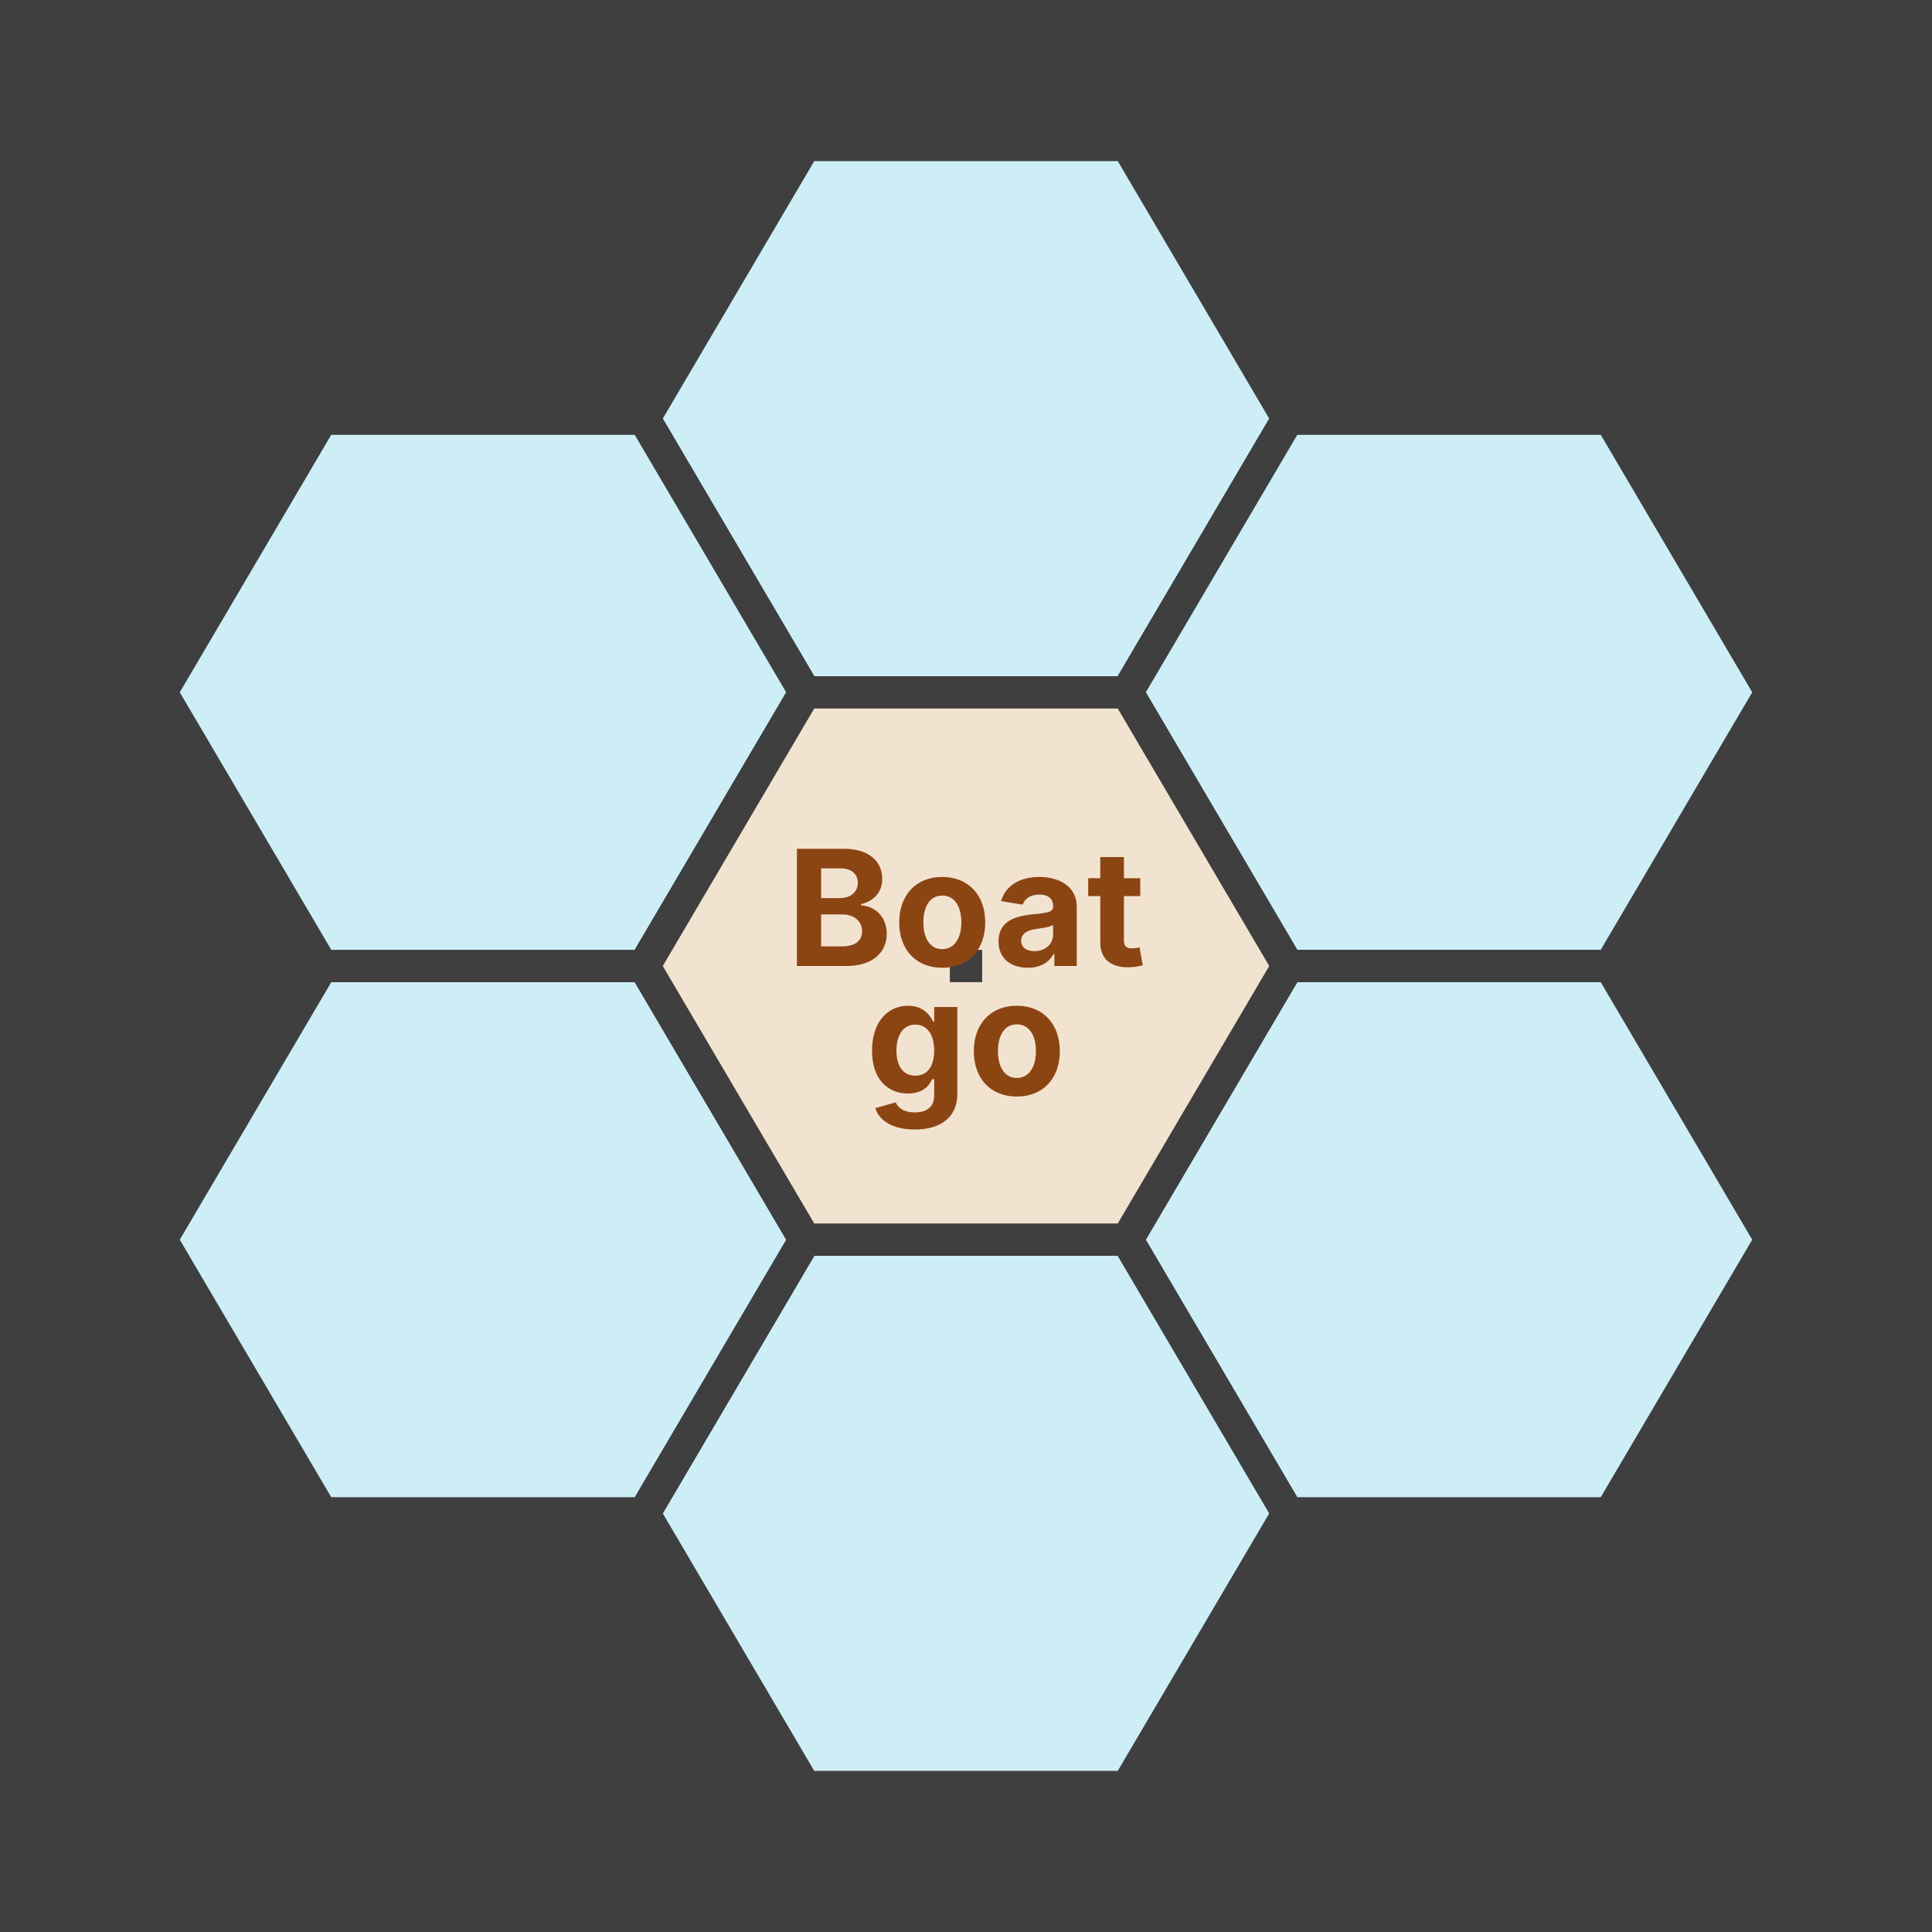
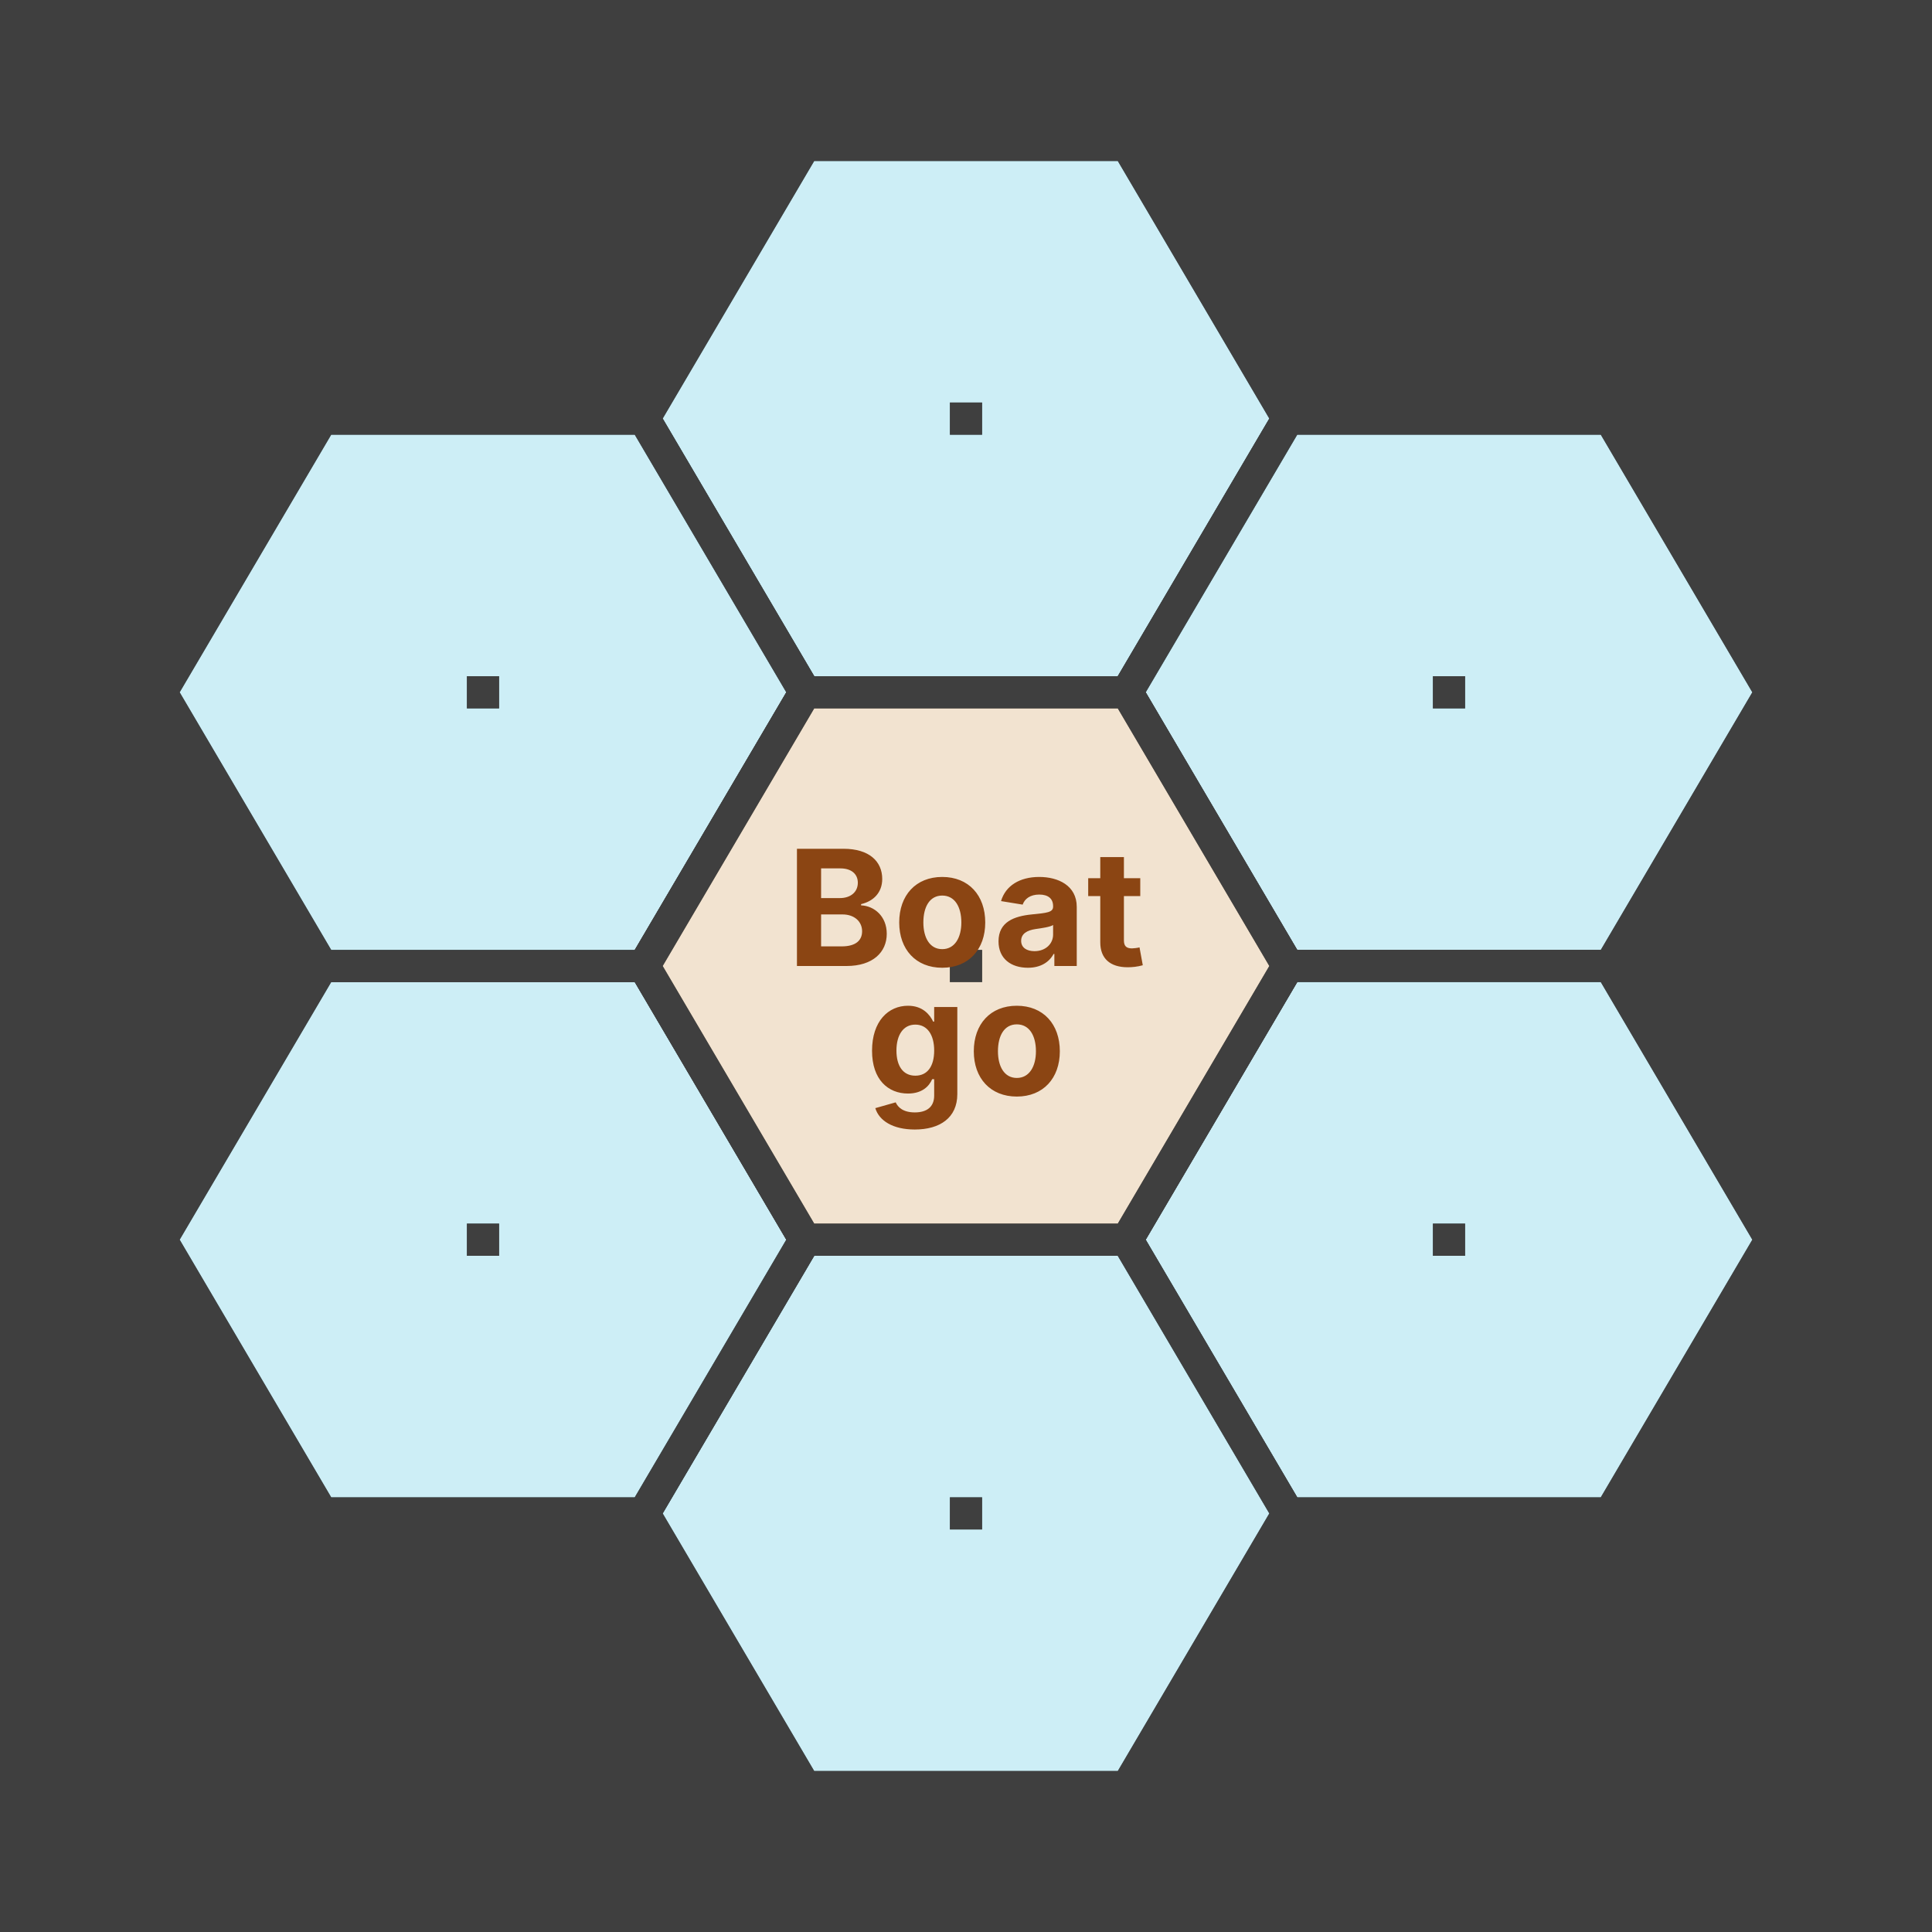
<svg xmlns="http://www.w3.org/2000/svg" width="120" height="120">
  <g id="group-back">
    <rect id="back-global" x="0" y="0" width="120" height="120" fill="#3f3f3f" stroke="none" />
  </g>
  <g id="group-hive" stroke-linecap="square" stroke-miterlimit="100" stroke="#3f3f3f" stroke-width="2" fill="#fefefe">
-     <path id="hive-top" d="M60,60 m-10,-51 l20,0 l10,17 l-10,17 l-20,0 l-10,-17 l10,-17" />
-     <path id="hive-right-top" d="M60,60 m20,-34 l20,0 l10,17 l-10,17 l-20,0 l-10,-17 l10,-17" />
-     <path id="hive-right-bottom" d="M60,60 m20,0 l20,0 l10,17 l-10,17 l-20,0 l-10,-17 l10,-17" />
-     <path id="hive-bottom" d="M60,60 m-10,17 l20,0 l10,17 l-10,17 l-20,0 l-10,-17 l10,-17" />
-     <path id="hive-left-bottom" d="M60,60 m-40,0 l20,0 l10,17 l-10,17 l-20,0 l-10,-17 l10,-17" />
-     <path id="hive-left-top" d="M60,60 m-40,-34 l20,0 l10,17 l-10,17 l-20,0 l-10,-17 l10,-17" />
+     <path id="hive-t" d="M60,26 m-10,-17 l20,0 l10,17 l-10,17 l-20,0 l-10,-17 l10,-17" />
+     <path id="hive-rt" d="M90,43 m-10,-17 l20,0 l10,17 l-10,17 l-20,0 l-10,-17 l10,-17" />
+     <path id="hive-rb" d="M90,77 m-10,-17 l20,0 l10,17 l-10,17 l-20,0 l-10,-17 l10,-17" />
+     <path id="hive-b" d="M60,94 m-10,-17 l20,0 l10,17 l-10,17 l-20,0 l-10,-17 l10,-17" />
+     <path id="hive-lb" d="M30,77 m-10,-17 l20,0 l10,17 l-10,17 l-20,0 l-10,-17 l10,-17" />
+     <path id="hive-lt" d="M30,43 m-10,-17 l20,0 l10,17 l-10,17 l-20,0 l-10,-17 l10,-17" />
  </g>
  <g id="group-color" stroke-linecap="square" stroke-miterlimit="100" stroke="#3f3f3f" stroke-width="2" fill="#7fd5ea" fill-opacity="0.382">
-     <path id="color-top" d="M60,60 m-10,-51 l20,0 l10,17 l-10,17 l-20,0 l-10,-17 l10,-17" />
-     <path id="color-right-top" d="M60,60 m20,-34 l20,0 l10,17 l-10,17 l-20,0 l-10,-17 l10,-17" />
-     <path id="color-right-bottom" d="M60,60 m20,0 l20,0 l10,17 l-10,17 l-20,0 l-10,-17 l10,-17" />
-     <path id="color-bottom" d="M60,60 m-10,17 l20,0 l10,17 l-10,17 l-20,0 l-10,-17 l10,-17" />
-     <path id="color-left-bottom" d="M60,60 m-40,0 l20,0 l10,17 l-10,17 l-20,0 l-10,-17 l10,-17" />
-     <path id="color-left-top" d="M60,60 m-40,-34 l20,0 l10,17 l-10,17 l-20,0 l-10,-17 l10,-17" />
+     <path id="color-t" d="M60,26 m-10,-17 l20,0 l10,17 l-10,17 l-20,0 l-10,-17 l10,-17" />
+     <path id="color-rt" d="M90,43 m-10,-17 l20,0 l10,17 l-10,17 l-20,0 l-10,-17 l10,-17" />
+     <path id="color-rb" d="M90,77 m-10,-17 l20,0 l10,17 l-10,17 l-20,0 l-10,-17 l10,-17" />
+     <path id="color-b" d="M60,94 m-10,-17 l20,0 l10,17 l-10,17 l-20,0 l-10,-17 l10,-17" />
+     <path id="color-lb" d="M30,77 m-10,-17 l20,0 l10,17 l-10,17 l-20,0 l-10,-17 l10,-17" />
+     <path id="color-lt" d="M30,43 m-10,-17 l20,0 l10,17 l-10,17 l-20,0 l-10,-17 l10,-17" />
  </g>
  <g id="group-title">
    <path id="title-back" d="M60,60 m-10,-17 l20,0 l10,17 l-10,17 l-20,0 l-10,-17 l10,-17" stroke-linecap="square" stroke-miterlimit="100" stroke="#3f3f3f" stroke-width="2" fill="#fefefe" />
    <path id="title-color" d="M60,60 m-10,-17 l20,0 l10,17 l-10,17 l-20,0 l-10,-17 l10,-17" stroke-linecap="square" stroke-miterlimit="100" stroke="#3f3f3f" stroke-width="2" fill="BurlyWood" fill-opacity="0.382" />
    <g id="group-title-text" text-anchor="middle" font-family="Inter,Arial,sans-serif" font-size="10" font-weight="bold" fill="SaddleBrown">
      <text id="title-boat" x="60" y="60">
        Boat
      </text>
      <text id="title-go" x="60" y="68">
        go
      </text>
    </g>
  </g>
</svg>
